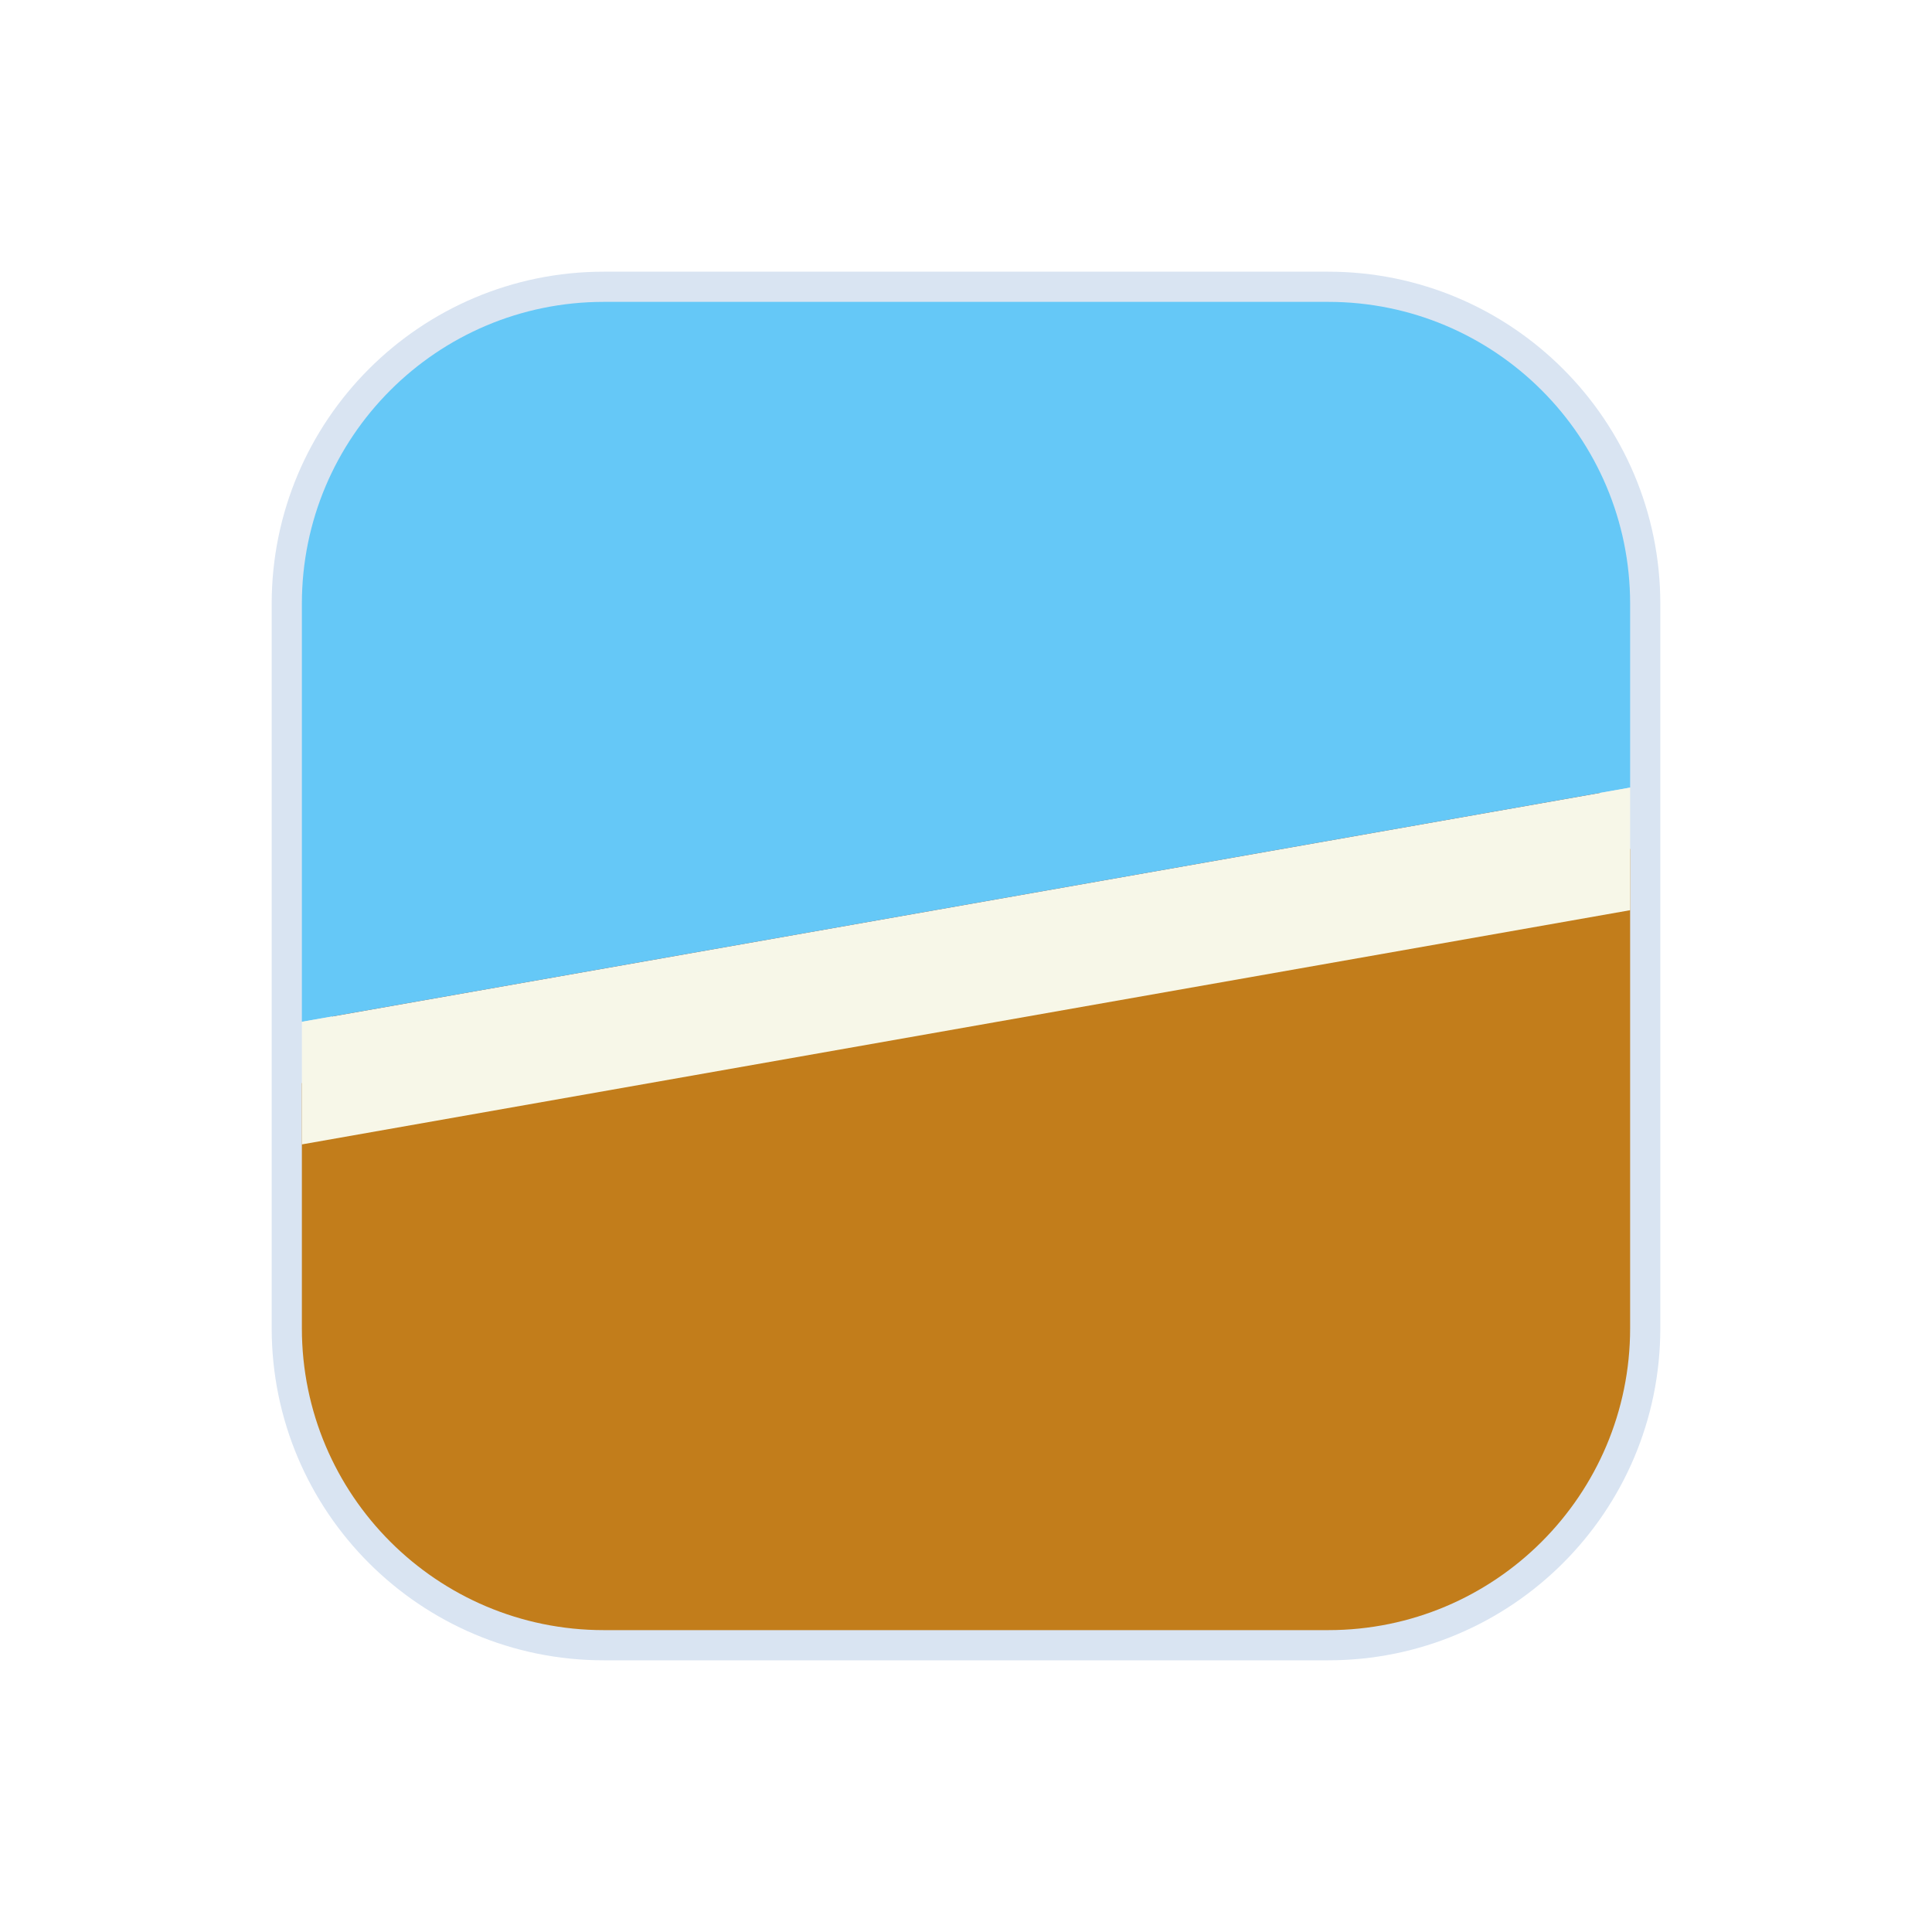
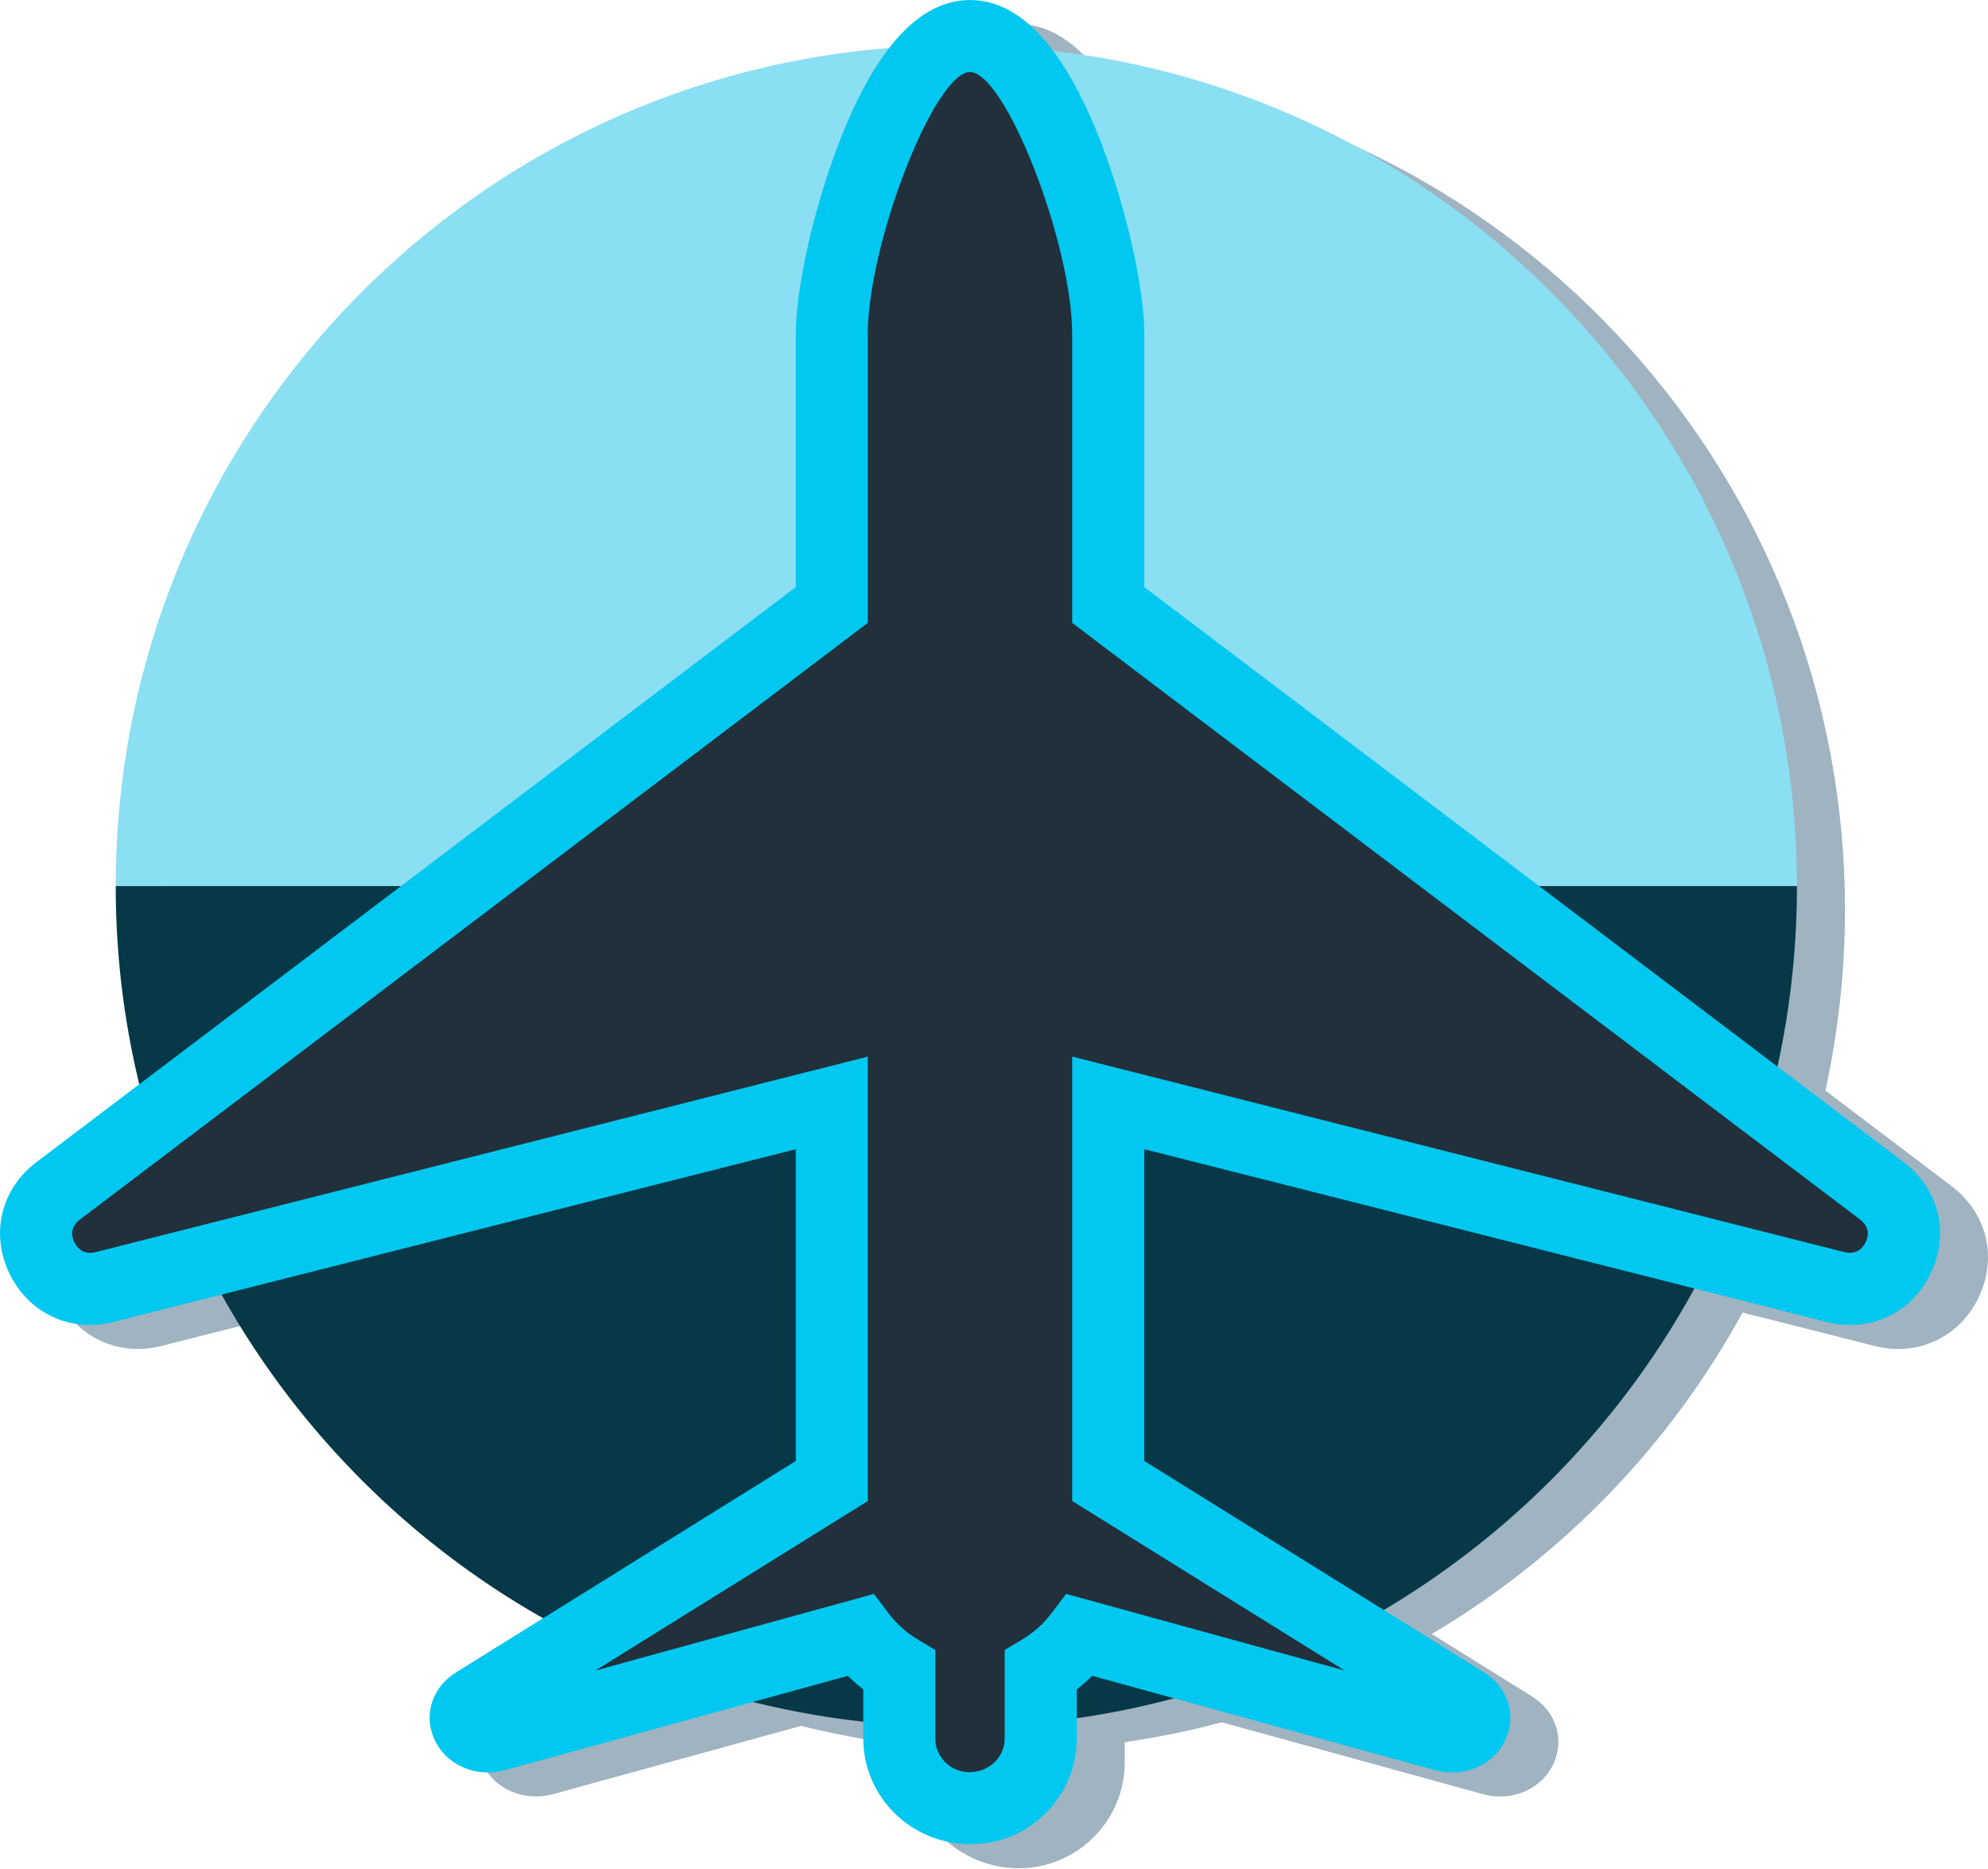
- <svg xmlns="http://www.w3.org/2000/svg" width="64" height="64" viewBox="0 0 64 64">
+ <svg xmlns="http://www.w3.org/2000/svg" id="Layer_2" data-name="Layer 2" viewBox="0 0 82.773 77.774">
  <defs>
-     <clipPath id="clip">
-       <rect x="10" y="10" width="44" height="44" rx="10" />
-     </clipPath>
+     <style>
+       .cls-1 {
+         fill: #9fb3c1;
+       }
+ 
+       .cls-2 {
+         fill: #8bdff2;
+       }
+ 
+       .cls-3 {
+         fill: #00c8f0;
+       }
+ 
+       .cls-4 {
+         fill: #063847;
+       }
+ 
+       .cls-5 {
+         fill: #22303c;
+       }
+     </style>
  </defs>
-   <rect x="10" y="10" width="44" height="44" rx="10" fill="#1F2530" stroke="#D9E4F2" stroke-width="2" />
-   <g clip-path="url(#clip)">
-     <rect x="0" y="0" width="64" height="30" transform="rotate(-10 32 32)" fill="#65C8F7" />
-     <rect x="0" y="32" width="64" height="32" transform="rotate(-10 32 32)" fill="#C27D1B" />
-     <rect x="-4" y="30" width="72" height="4" transform="rotate(-10 32 32)" fill="#F7F7E8" />
+   <g id="Icon">
+     <path class="cls-1" d="M81.261,49.381l-5.259-3.982c.53-2.421.817-4.932.817-7.512v-0c0-17.971-13.546-32.77-30.983-34.763-1.051-1.4-2.202-2.124-3.449-2.124-1.21,0-2.33.688-3.356,2.008C21.005,4.43,6.818,19.496,6.818,37.887v0c0,2.841.347,5.6.986,8.245l-4.292,3.249c-1.468,1.112-1.92,2.972-1.124,4.628.799,1.664,2.542,2.478,4.337,2.022l4.502-1.14c3.136,5.63,7.78,10.3,13.387,13.472l-3.626,2.256c-.983.61-1.361,1.744-.919,2.755.482,1.101,1.73,1.652,2.972,1.312l10.31-2.836c1.495.371,3.027.646,4.591.819v.697c0,2.431,1.978,4.408,4.48,4.408,2.431,0,4.408-1.978,4.408-4.408v-.841c1.374-.197,2.722-.474,4.04-.826l10.861,2.988c1.239.341,2.489-.21,2.972-1.312.441-1.011.064-2.144-.919-2.755l-4.172-2.596c5.426-3.211,9.913-7.84,12.941-13.383l5.494,1.391c1.8.456,3.539-.358,4.337-2.022.796-1.656.345-3.517-1.124-4.628Z" />
+     <path class="cls-2" d="M39.818,1.887h0c19.317,0,35,15.683,35,35v0H4.818v-0C4.818,17.57,20.501,1.887,39.818,1.887Z" />
+     <path class="cls-4" d="M4.818,36.887h70v0c0,19.317-15.683,35-35,35h-0c-19.317,0-35-15.683-35-35v-0h0Z" />
+     <g>
+       <path class="cls-5" d="M78.356,49.577l-32.214-24.392v-11.277c0-3.178-2.576-12.408-5.755-12.408s-5.755,9.23-5.755,12.408v11.277L2.418,49.577c-1.976,1.496-.466,4.609,1.94,4l30.274-7.664v15.74l-14.851,9.239c-.869.54-.17,1.631.863,1.347l15.159-4.17c.447.589,1.002,1.088,1.64,1.469v2.827c0,1.606,1.302,2.908,2.908,2.908h.072c1.606,0,2.908-1.302,2.908-2.908v-2.827c.637-.381,1.193-.88,1.64-1.469l15.159,4.17c1.033.284,1.731-.807.863-1.347l-14.851-9.239v-15.74l30.274,7.664c2.406.609,3.916-2.504,1.94-4Z" />
+       <path class="cls-3" d="M40.423,76.774c-2.503,0-4.48-1.978-4.48-4.408v-2.038c-.226-.175-.44-.363-.643-.563l-14.257,3.922c-1.241.341-2.49-.211-2.972-1.312-.442-1.011-.064-2.145.919-2.755l14.143-8.799v-12.98l-28.406,7.191c-1.795.455-3.538-.358-4.337-2.022-.796-1.656-.345-3.516,1.124-4.628l31.62-23.941v-10.531c0-1.911.751-5.248,1.786-7.935,1.526-3.964,3.366-5.974,5.469-5.974,2.104,0,3.943,2.01,5.47,5.973,1.034,2.688,1.785,6.025,1.785,7.936v10.531l31.619,23.941c1.469,1.111,1.92,2.972,1.124,4.628-.798,1.664-2.537,2.479-4.337,2.022l-28.406-7.191v12.98l14.144,8.799c.983.611,1.36,1.744.919,2.755-.482,1.102-1.732,1.652-2.972,1.312l-14.258-3.922c-.203.2-.418.389-.644.563v2.038c0,2.431-1.978,4.408-4.408,4.408ZM36.384,66.354l.614.81c.334.439.742.806,1.214,1.088l.73.437v3.678c0,.776.632,1.408,1.409,1.408.848,0,1.48-.632,1.48-1.408v-3.679l.73-.437c.473-.282.881-.647,1.214-1.087l.613-.81,11.596,3.189-11.343-7.057v-18.5l32.143,8.137c.563.145.815-.241.896-.414.101-.208.204-.607-.23-.936l-32.809-24.843v-12.022c0-3.772-2.783-10.909-4.255-10.909-1.471,0-4.254,7.137-4.254,10.909v12.022L3.323,50.774c-.434.328-.331.728-.23.936.083.173.334.559.897.414l32.143-8.137v18.5l-11.342,7.057,11.594-3.189Z" />
+     </g>
  </g>
</svg>
